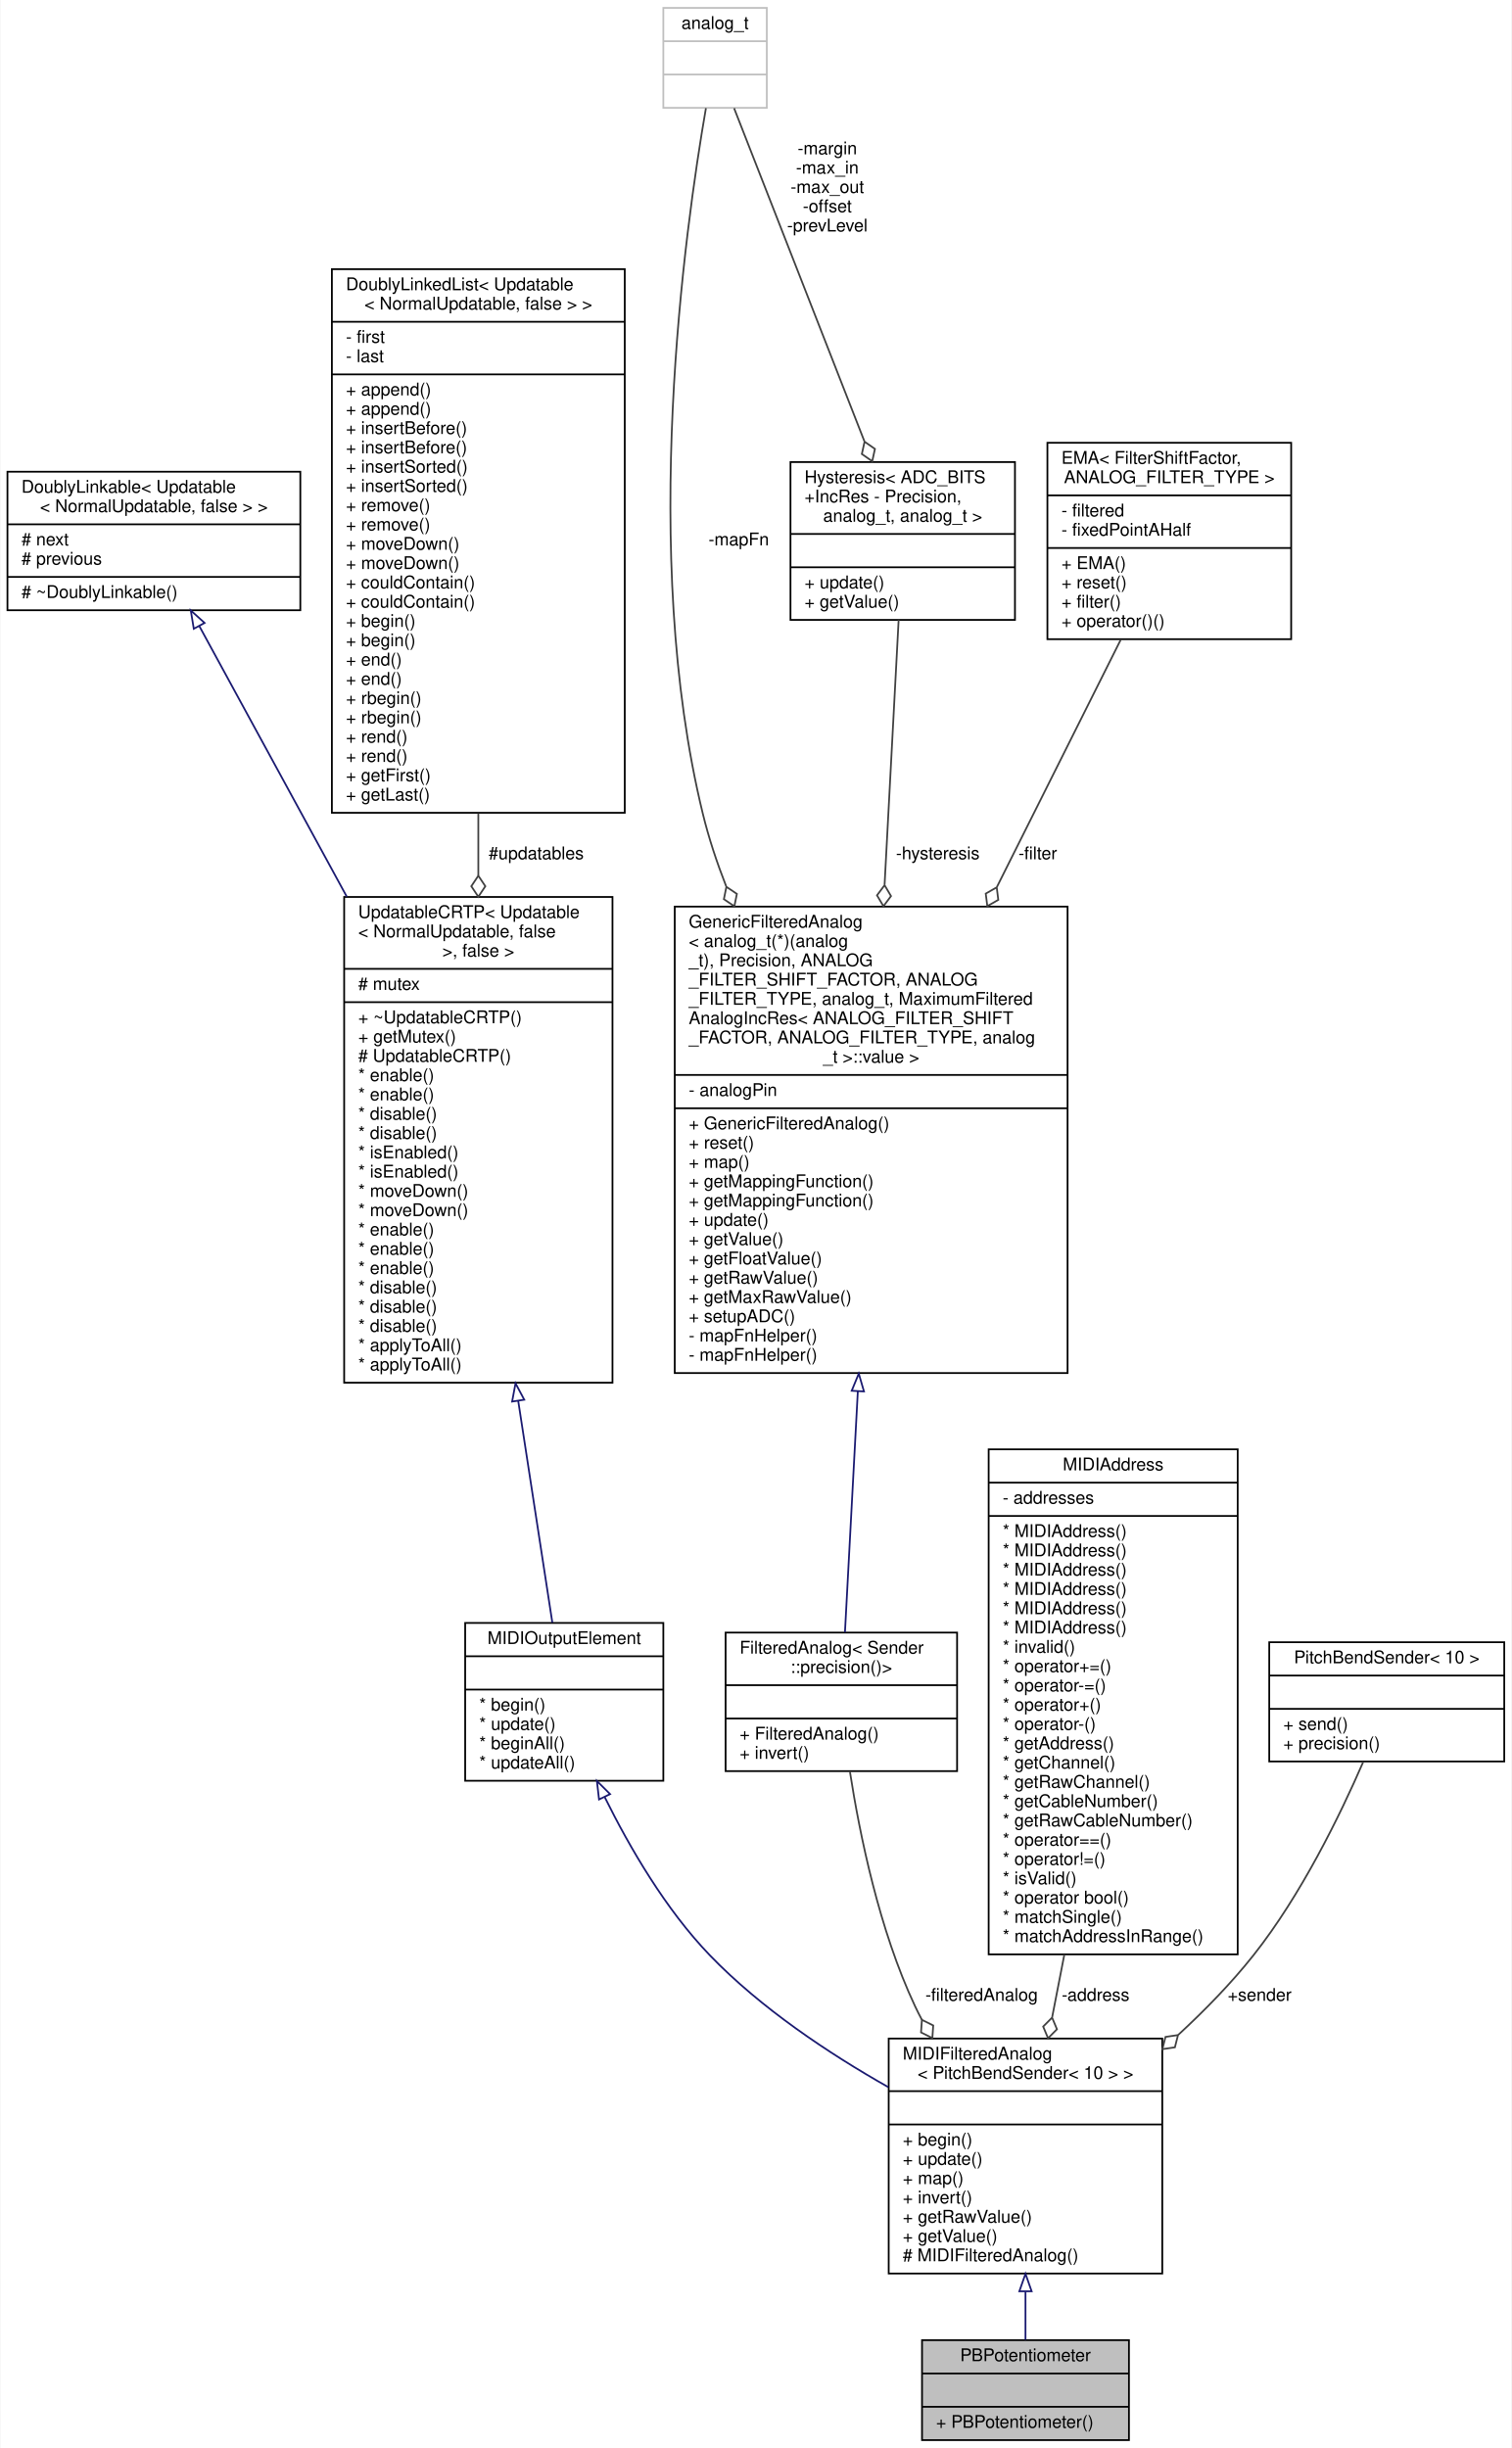
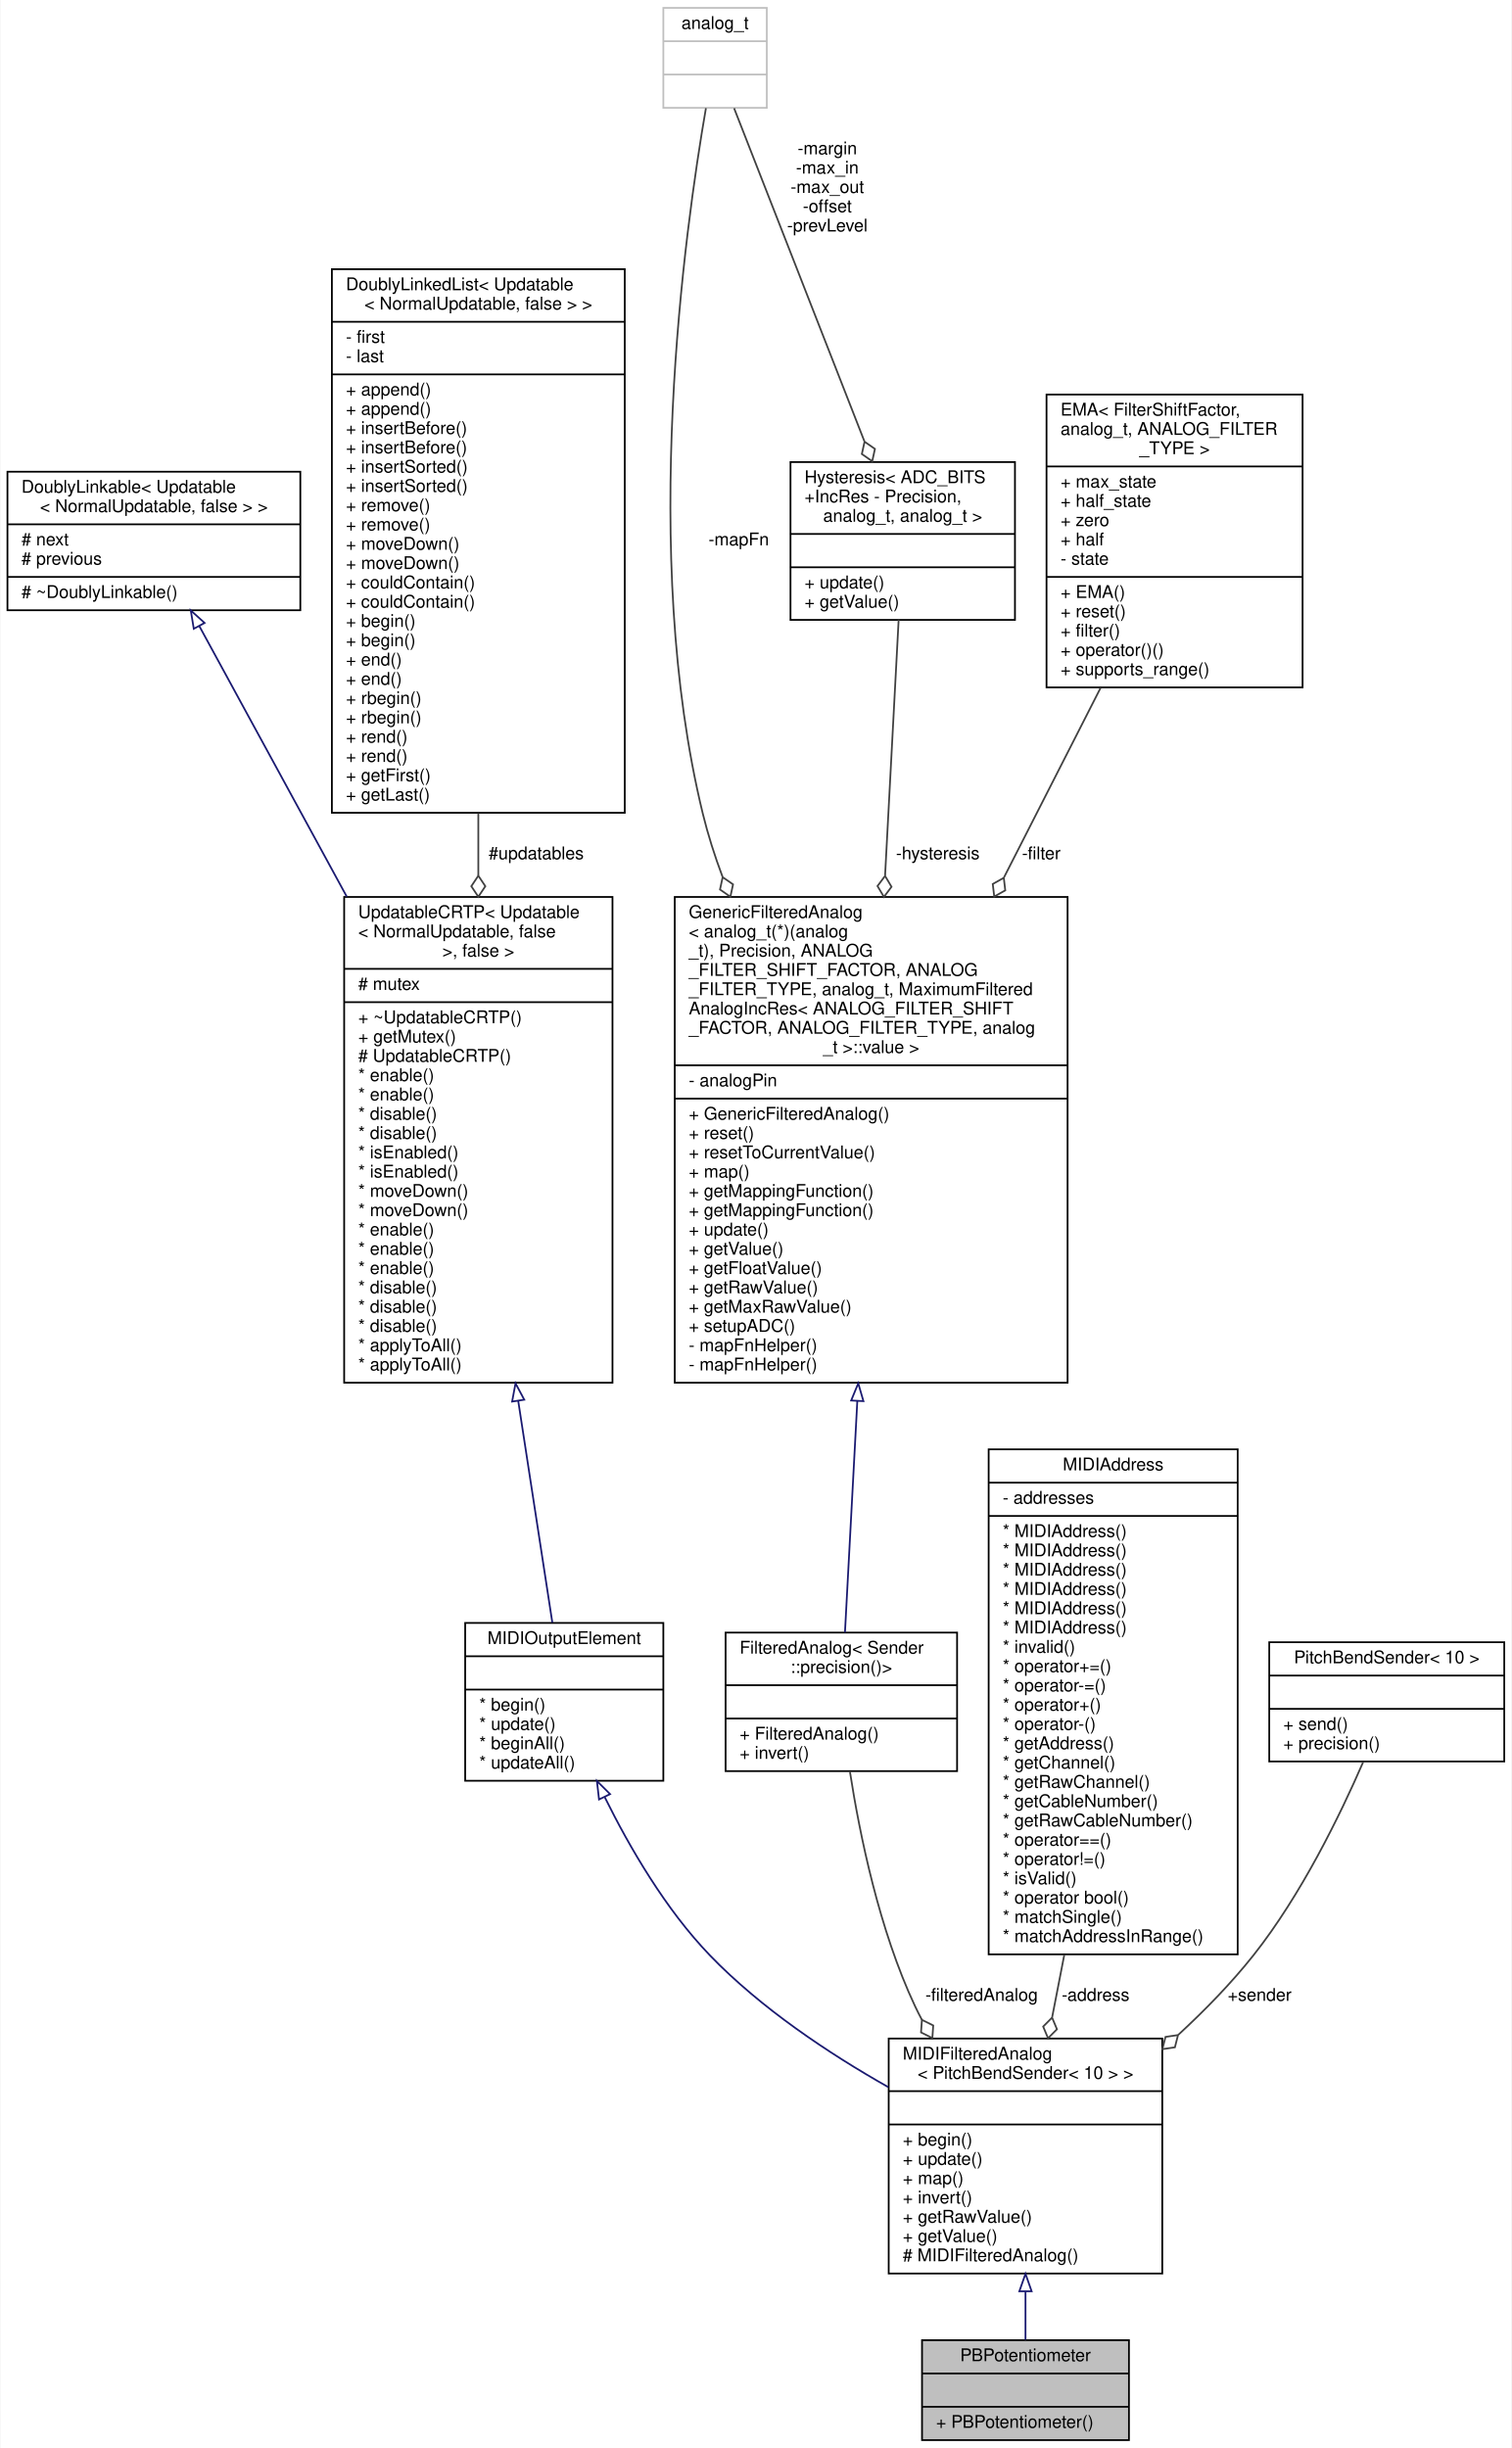
<svg xmlns="http://www.w3.org/2000/svg" xmlns:xlink="http://www.w3.org/1999/xlink" width="862pt" height="1396pt" viewBox="0.00 0.00 861.50 1396.00">
  <g id="graph0" class="graph" transform="scale(1 1) rotate(0) translate(4 1392)">
    <polygon fill="white" stroke="transparent" points="-4,4 -4,-1392 857.5,-1392 857.5,4 -4,4" />
    <g id="node1" class="node">
      <g id="a_node1">
        <a xlink:title="A class of MIDIOutputElements that read the analog input from a potentiometer or fader,...">
          <polygon fill="#bfbfbf" stroke="black" points="521.5,-0.5 521.5,-57.5 639.5,-57.5 639.5,-0.5 521.5,-0.5" />
          <text text-anchor="middle" x="580.5" y="-45.5" font-family="Helvetica,sans-Serif" font-size="10.00">PBPotentiometer</text>
          <polyline fill="none" stroke="black" points="521.5,-38.5 639.5,-38.5 " />
          <text text-anchor="middle" x="580.5" y="-26.5" font-family="Helvetica,sans-Serif" font-size="10.00"> </text>
          <polyline fill="none" stroke="black" points="521.5,-19.5 639.5,-19.5 " />
          <text text-anchor="start" x="529.5" y="-7.5" font-family="Helvetica,sans-Serif" font-size="10.00">+ PBPotentiometer()</text>
        </a>
      </g>
    </g>
    <g id="node2" class="node">
      <g id="a_node2">
        <a xlink:href="../../d5/d8e/classMIDIFilteredAnalog.html" target="_top" xlink:title=" ">
          <polygon fill="white" stroke="black" points="502.5,-95.5 502.5,-229.5 658.5,-229.5 658.5,-95.5 502.5,-95.5" />
          <text text-anchor="start" x="510.5" y="-217.5" font-family="Helvetica,sans-Serif" font-size="10.00">MIDIFilteredAnalog</text>
          <text text-anchor="middle" x="580.5" y="-206.5" font-family="Helvetica,sans-Serif" font-size="10.00">&lt; PitchBendSender&lt; 10 &gt; &gt;</text>
          <polyline fill="none" stroke="black" points="502.5,-199.5 658.5,-199.5 " />
          <text text-anchor="middle" x="580.5" y="-187.5" font-family="Helvetica,sans-Serif" font-size="10.00"> </text>
          <polyline fill="none" stroke="black" points="502.5,-180.5 658.5,-180.5 " />
          <text text-anchor="start" x="510.5" y="-168.5" font-family="Helvetica,sans-Serif" font-size="10.00">+ begin()</text>
          <text text-anchor="start" x="510.5" y="-157.5" font-family="Helvetica,sans-Serif" font-size="10.00">+ update()</text>
          <text text-anchor="start" x="510.5" y="-146.5" font-family="Helvetica,sans-Serif" font-size="10.00">+ map()</text>
          <text text-anchor="start" x="510.5" y="-135.5" font-family="Helvetica,sans-Serif" font-size="10.00">+ invert()</text>
          <text text-anchor="start" x="510.5" y="-124.5" font-family="Helvetica,sans-Serif" font-size="10.00">+ getRawValue()</text>
          <text text-anchor="start" x="510.5" y="-113.5" font-family="Helvetica,sans-Serif" font-size="10.00">+ getValue()</text>
          <text text-anchor="start" x="510.5" y="-102.5" font-family="Helvetica,sans-Serif" font-size="10.00"># MIDIFilteredAnalog()</text>
        </a>
      </g>
    </g>
    <g id="edge1" class="edge">
      <path fill="none" stroke="midnightblue" d="M580.5,-85.12C580.5,-75.36 580.5,-65.92 580.5,-57.7" />
      <polygon fill="none" stroke="midnightblue" points="577,-85.36 580.5,-95.36 584,-85.36 577,-85.36" />
    </g>
    <g id="node3" class="node">
      <g id="a_node3">
        <a xlink:href="../../d1/d55/classAH_1_1Updatable.html" target="_top" xlink:title=" ">
          <polygon fill="white" stroke="black" points="261,-376.5 261,-466.5 374,-466.5 374,-376.5 261,-376.5" />
          <text text-anchor="middle" x="317.5" y="-454.5" font-family="Helvetica,sans-Serif" font-size="10.00">MIDIOutputElement</text>
          <polyline fill="none" stroke="black" points="261,-447.5 374,-447.5 " />
          <text text-anchor="middle" x="317.5" y="-435.5" font-family="Helvetica,sans-Serif" font-size="10.00"> </text>
          <polyline fill="none" stroke="black" points="261,-428.5 374,-428.5 " />
          <text text-anchor="start" x="269" y="-416.5" font-family="Helvetica,sans-Serif" font-size="10.00">* begin()</text>
          <text text-anchor="start" x="269" y="-405.5" font-family="Helvetica,sans-Serif" font-size="10.00">* update()</text>
          <text text-anchor="start" x="269" y="-394.5" font-family="Helvetica,sans-Serif" font-size="10.00">* beginAll()</text>
          <text text-anchor="start" x="269" y="-383.5" font-family="Helvetica,sans-Serif" font-size="10.00">* updateAll()</text>
        </a>
      </g>
    </g>
    <g id="edge2" class="edge">
      <path fill="none" stroke="midnightblue" d="M340.56,-367.2C354.89,-338.23 375.38,-303.1 400.5,-277 429.58,-246.79 468.25,-221.06 502.3,-201.77" />
      <polygon fill="none" stroke="midnightblue" points="337.33,-365.84 336.12,-376.37 343.63,-368.89 337.33,-365.84" />
    </g>
    <g id="node4" class="node">
      <g id="a_node4">
        <a xlink:href="../../d8/d1a/classAH_1_1UpdatableCRTP.html" target="_top" xlink:title=" ">
          <polygon fill="white" stroke="black" points="192,-603.5 192,-880.5 345,-880.5 345,-603.5 192,-603.5" />
          <text text-anchor="start" x="200" y="-868.5" font-family="Helvetica,sans-Serif" font-size="10.00">UpdatableCRTP&lt; Updatable</text>
          <text text-anchor="start" x="200" y="-857.5" font-family="Helvetica,sans-Serif" font-size="10.00">&lt; NormalUpdatable, false</text>
          <text text-anchor="middle" x="268.5" y="-846.5" font-family="Helvetica,sans-Serif" font-size="10.00"> &gt;, false &gt;</text>
          <polyline fill="none" stroke="black" points="192,-839.5 345,-839.5 " />
          <text text-anchor="start" x="200" y="-827.5" font-family="Helvetica,sans-Serif" font-size="10.00"># mutex</text>
          <polyline fill="none" stroke="black" points="192,-820.5 345,-820.5 " />
          <text text-anchor="start" x="200" y="-808.5" font-family="Helvetica,sans-Serif" font-size="10.00">+ ~UpdatableCRTP()</text>
          <text text-anchor="start" x="200" y="-797.5" font-family="Helvetica,sans-Serif" font-size="10.00">+ getMutex()</text>
          <text text-anchor="start" x="200" y="-786.5" font-family="Helvetica,sans-Serif" font-size="10.00"># UpdatableCRTP()</text>
          <text text-anchor="start" x="200" y="-775.5" font-family="Helvetica,sans-Serif" font-size="10.00">* enable()</text>
          <text text-anchor="start" x="200" y="-764.5" font-family="Helvetica,sans-Serif" font-size="10.00">* enable()</text>
          <text text-anchor="start" x="200" y="-753.5" font-family="Helvetica,sans-Serif" font-size="10.00">* disable()</text>
          <text text-anchor="start" x="200" y="-742.5" font-family="Helvetica,sans-Serif" font-size="10.00">* disable()</text>
          <text text-anchor="start" x="200" y="-731.5" font-family="Helvetica,sans-Serif" font-size="10.00">* isEnabled()</text>
          <text text-anchor="start" x="200" y="-720.5" font-family="Helvetica,sans-Serif" font-size="10.00">* isEnabled()</text>
          <text text-anchor="start" x="200" y="-709.5" font-family="Helvetica,sans-Serif" font-size="10.00">* moveDown()</text>
          <text text-anchor="start" x="200" y="-698.5" font-family="Helvetica,sans-Serif" font-size="10.00">* moveDown()</text>
          <text text-anchor="start" x="200" y="-687.5" font-family="Helvetica,sans-Serif" font-size="10.00">* enable()</text>
          <text text-anchor="start" x="200" y="-676.5" font-family="Helvetica,sans-Serif" font-size="10.00">* enable()</text>
          <text text-anchor="start" x="200" y="-665.5" font-family="Helvetica,sans-Serif" font-size="10.00">* enable()</text>
          <text text-anchor="start" x="200" y="-654.5" font-family="Helvetica,sans-Serif" font-size="10.00">* disable()</text>
          <text text-anchor="start" x="200" y="-643.5" font-family="Helvetica,sans-Serif" font-size="10.00">* disable()</text>
          <text text-anchor="start" x="200" y="-632.5" font-family="Helvetica,sans-Serif" font-size="10.00">* disable()</text>
          <text text-anchor="start" x="200" y="-621.5" font-family="Helvetica,sans-Serif" font-size="10.00">* applyToAll()</text>
          <text text-anchor="start" x="200" y="-610.5" font-family="Helvetica,sans-Serif" font-size="10.00">* applyToAll()</text>
        </a>
      </g>
    </g>
    <g id="edge3" class="edge">
      <path fill="none" stroke="midnightblue" d="M291.26,-593.05C298.34,-547.05 305.61,-499.78 310.7,-466.71" />
      <polygon fill="none" stroke="midnightblue" points="287.77,-592.74 289.71,-603.15 294.69,-593.8 287.77,-592.74" />
    </g>
    <g id="node5" class="node">
      <g id="a_node5">
        <a xlink:href="../../d4/d23/classDoublyLinkable.html" target="_top" xlink:title=" ">
          <polygon fill="white" stroke="black" points="0,-1044 0,-1123 167,-1123 167,-1044 0,-1044" />
          <text text-anchor="start" x="8" y="-1111" font-family="Helvetica,sans-Serif" font-size="10.00">DoublyLinkable&lt; Updatable</text>
          <text text-anchor="middle" x="83.5" y="-1100" font-family="Helvetica,sans-Serif" font-size="10.00">&lt; NormalUpdatable, false &gt; &gt;</text>
          <polyline fill="none" stroke="black" points="0,-1093 167,-1093 " />
          <text text-anchor="start" x="8" y="-1081" font-family="Helvetica,sans-Serif" font-size="10.00"># next</text>
          <text text-anchor="start" x="8" y="-1070" font-family="Helvetica,sans-Serif" font-size="10.00"># previous</text>
          <polyline fill="none" stroke="black" points="0,-1063 167,-1063 " />
          <text text-anchor="start" x="8" y="-1051" font-family="Helvetica,sans-Serif" font-size="10.00"># ~DoublyLinkable()</text>
        </a>
      </g>
    </g>
    <g id="edge4" class="edge">
      <path fill="none" stroke="midnightblue" d="M109.45,-1034.88C131.28,-994.81 163.64,-935.43 193.48,-880.68" />
      <polygon fill="none" stroke="midnightblue" points="106.25,-1033.43 104.54,-1043.89 112.4,-1036.78 106.25,-1033.43" />
    </g>
    <g id="node6" class="node">
      <g id="a_node6">
        <a xlink:href="../../dd/d16/classDoublyLinkedList.html" target="_top" xlink:title=" ">
          <polygon fill="white" stroke="black" points="185,-928.5 185,-1238.5 352,-1238.5 352,-928.5 185,-928.5" />
          <text text-anchor="start" x="193" y="-1226.5" font-family="Helvetica,sans-Serif" font-size="10.00">DoublyLinkedList&lt; Updatable</text>
          <text text-anchor="middle" x="268.5" y="-1215.5" font-family="Helvetica,sans-Serif" font-size="10.00">&lt; NormalUpdatable, false &gt; &gt;</text>
          <polyline fill="none" stroke="black" points="185,-1208.5 352,-1208.5 " />
          <text text-anchor="start" x="193" y="-1196.5" font-family="Helvetica,sans-Serif" font-size="10.00">- first</text>
          <text text-anchor="start" x="193" y="-1185.5" font-family="Helvetica,sans-Serif" font-size="10.00">- last</text>
          <polyline fill="none" stroke="black" points="185,-1178.5 352,-1178.5 " />
          <text text-anchor="start" x="193" y="-1166.5" font-family="Helvetica,sans-Serif" font-size="10.00">+ append()</text>
          <text text-anchor="start" x="193" y="-1155.5" font-family="Helvetica,sans-Serif" font-size="10.00">+ append()</text>
          <text text-anchor="start" x="193" y="-1144.5" font-family="Helvetica,sans-Serif" font-size="10.00">+ insertBefore()</text>
          <text text-anchor="start" x="193" y="-1133.5" font-family="Helvetica,sans-Serif" font-size="10.00">+ insertBefore()</text>
          <text text-anchor="start" x="193" y="-1122.5" font-family="Helvetica,sans-Serif" font-size="10.00">+ insertSorted()</text>
          <text text-anchor="start" x="193" y="-1111.5" font-family="Helvetica,sans-Serif" font-size="10.00">+ insertSorted()</text>
          <text text-anchor="start" x="193" y="-1100.5" font-family="Helvetica,sans-Serif" font-size="10.00">+ remove()</text>
          <text text-anchor="start" x="193" y="-1089.5" font-family="Helvetica,sans-Serif" font-size="10.00">+ remove()</text>
          <text text-anchor="start" x="193" y="-1078.5" font-family="Helvetica,sans-Serif" font-size="10.00">+ moveDown()</text>
          <text text-anchor="start" x="193" y="-1067.5" font-family="Helvetica,sans-Serif" font-size="10.00">+ moveDown()</text>
          <text text-anchor="start" x="193" y="-1056.5" font-family="Helvetica,sans-Serif" font-size="10.00">+ couldContain()</text>
          <text text-anchor="start" x="193" y="-1045.5" font-family="Helvetica,sans-Serif" font-size="10.00">+ couldContain()</text>
          <text text-anchor="start" x="193" y="-1034.5" font-family="Helvetica,sans-Serif" font-size="10.00">+ begin()</text>
          <text text-anchor="start" x="193" y="-1023.5" font-family="Helvetica,sans-Serif" font-size="10.00">+ begin()</text>
          <text text-anchor="start" x="193" y="-1012.5" font-family="Helvetica,sans-Serif" font-size="10.00">+ end()</text>
          <text text-anchor="start" x="193" y="-1001.5" font-family="Helvetica,sans-Serif" font-size="10.00">+ end()</text>
          <text text-anchor="start" x="193" y="-990.5" font-family="Helvetica,sans-Serif" font-size="10.00">+ rbegin()</text>
          <text text-anchor="start" x="193" y="-979.5" font-family="Helvetica,sans-Serif" font-size="10.00">+ rbegin()</text>
          <text text-anchor="start" x="193" y="-968.5" font-family="Helvetica,sans-Serif" font-size="10.00">+ rend()</text>
          <text text-anchor="start" x="193" y="-957.5" font-family="Helvetica,sans-Serif" font-size="10.00">+ rend()</text>
          <text text-anchor="start" x="193" y="-946.5" font-family="Helvetica,sans-Serif" font-size="10.00">+ getFirst()</text>
          <text text-anchor="start" x="193" y="-935.5" font-family="Helvetica,sans-Serif" font-size="10.00">+ getLast()</text>
        </a>
      </g>
    </g>
    <g id="edge5" class="edge">
      <path fill="none" stroke="#404040" d="M268.5,-928.15C268.5,-916.38 268.5,-904.52 268.5,-892.78" />
      <polygon fill="none" stroke="#404040" points="268.5,-892.61 264.5,-886.61 268.5,-880.61 272.5,-886.61 268.5,-892.61" />
      <text text-anchor="middle" x="301.5" y="-902" font-family="Helvetica,sans-Serif" font-size="10.00"> #updatables</text>
    </g>
    <g id="node7" class="node">
      <g id="a_node7">
        <a xlink:href="../../d3/d6e/classAH_1_1FilteredAnalog.html" target="_top" xlink:title=" ">
          <polygon fill="white" stroke="black" points="409.5,-382 409.5,-461 541.5,-461 541.5,-382 409.5,-382" />
          <text text-anchor="start" x="417.5" y="-449" font-family="Helvetica,sans-Serif" font-size="10.00">FilteredAnalog&lt; Sender</text>
          <text text-anchor="middle" x="475.5" y="-438" font-family="Helvetica,sans-Serif" font-size="10.00">::precision()&gt;</text>
          <polyline fill="none" stroke="black" points="409.5,-431 541.5,-431 " />
          <text text-anchor="middle" x="475.5" y="-419" font-family="Helvetica,sans-Serif" font-size="10.00"> </text>
          <polyline fill="none" stroke="black" points="409.5,-412 541.5,-412 " />
          <text text-anchor="start" x="417.5" y="-400" font-family="Helvetica,sans-Serif" font-size="10.00">+ FilteredAnalog()</text>
          <text text-anchor="start" x="417.5" y="-389" font-family="Helvetica,sans-Serif" font-size="10.00">+ invert()</text>
        </a>
      </g>
    </g>
    <g id="edge6" class="edge">
      <path fill="none" stroke="#404040" d="M480.4,-381.67C485.98,-345.7 497.1,-291.37 517.5,-248 518.72,-245.42 520.02,-242.83 521.39,-240.26" />
      <polygon fill="none" stroke="#404040" points="521.44,-240.18 520.94,-232.99 527.4,-229.76 527.89,-236.96 521.44,-240.18" />
      <text text-anchor="middle" x="555.5" y="-251" font-family="Helvetica,sans-Serif" font-size="10.00"> -filteredAnalog</text>
    </g>
    <g id="node8" class="node">
      <g id="a_node8">
        <a xlink:href="../../da/d36/classAH_1_1GenericFilteredAnalog.html" target="_top" xlink:title=" ">
-           <polygon fill="white" stroke="black" points="380.5,-609 380.5,-875 604.5,-875 604.5,-609 380.5,-609" />
-           <text text-anchor="start" x="388.5" y="-863" font-family="Helvetica,sans-Serif" font-size="10.00">GenericFilteredAnalog</text>
-           <text text-anchor="start" x="388.5" y="-852" font-family="Helvetica,sans-Serif" font-size="10.00">&lt; analog_t(*)(analog</text>
-           <text text-anchor="start" x="388.5" y="-841" font-family="Helvetica,sans-Serif" font-size="10.00">_t), Precision, ANALOG</text>
-           <text text-anchor="start" x="388.5" y="-830" font-family="Helvetica,sans-Serif" font-size="10.00">_FILTER_SHIFT_FACTOR, ANALOG</text>
-           <text text-anchor="start" x="388.5" y="-819" font-family="Helvetica,sans-Serif" font-size="10.00">_FILTER_TYPE, analog_t, MaximumFiltered</text>
-           <text text-anchor="start" x="388.5" y="-808" font-family="Helvetica,sans-Serif" font-size="10.00">AnalogIncRes&lt; ANALOG_FILTER_SHIFT</text>
-           <text text-anchor="start" x="388.5" y="-797" font-family="Helvetica,sans-Serif" font-size="10.00">_FACTOR, ANALOG_FILTER_TYPE, analog</text>
-           <text text-anchor="middle" x="492.5" y="-786" font-family="Helvetica,sans-Serif" font-size="10.00">_t &gt;::value &gt;</text>
-           <polyline fill="none" stroke="black" points="380.5,-779 604.5,-779 " />
-           <text text-anchor="start" x="388.5" y="-767" font-family="Helvetica,sans-Serif" font-size="10.00">- analogPin</text>
-           <polyline fill="none" stroke="black" points="380.5,-760 604.5,-760 " />
-           <text text-anchor="start" x="388.5" y="-748" font-family="Helvetica,sans-Serif" font-size="10.00">+ GenericFilteredAnalog()</text>
-           <text text-anchor="start" x="388.5" y="-737" font-family="Helvetica,sans-Serif" font-size="10.00">+ reset()</text>
-           <text text-anchor="start" x="388.5" y="-726" font-family="Helvetica,sans-Serif" font-size="10.00">+ map()</text>
-           <text text-anchor="start" x="388.5" y="-715" font-family="Helvetica,sans-Serif" font-size="10.00">+ getMappingFunction()</text>
-           <text text-anchor="start" x="388.5" y="-704" font-family="Helvetica,sans-Serif" font-size="10.00">+ getMappingFunction()</text>
-           <text text-anchor="start" x="388.5" y="-693" font-family="Helvetica,sans-Serif" font-size="10.00">+ update()</text>
-           <text text-anchor="start" x="388.5" y="-682" font-family="Helvetica,sans-Serif" font-size="10.00">+ getValue()</text>
-           <text text-anchor="start" x="388.5" y="-671" font-family="Helvetica,sans-Serif" font-size="10.00">+ getFloatValue()</text>
-           <text text-anchor="start" x="388.5" y="-660" font-family="Helvetica,sans-Serif" font-size="10.00">+ getRawValue()</text>
-           <text text-anchor="start" x="388.5" y="-649" font-family="Helvetica,sans-Serif" font-size="10.00">+ getMaxRawValue()</text>
-           <text text-anchor="start" x="388.5" y="-638" font-family="Helvetica,sans-Serif" font-size="10.00">+ setupADC()</text>
-           <text text-anchor="start" x="388.5" y="-627" font-family="Helvetica,sans-Serif" font-size="10.00">- mapFnHelper()</text>
-           <text text-anchor="start" x="388.5" y="-616" font-family="Helvetica,sans-Serif" font-size="10.00">- mapFnHelper()</text>
+           <polygon fill="white" stroke="black" points="380.5,-603.5 380.5,-880.5 604.5,-880.5 604.5,-603.5 380.5,-603.5" />
+           <text text-anchor="start" x="388.5" y="-868.5" font-family="Helvetica,sans-Serif" font-size="10.00">GenericFilteredAnalog</text>
+           <text text-anchor="start" x="388.5" y="-857.5" font-family="Helvetica,sans-Serif" font-size="10.00">&lt; analog_t(*)(analog</text>
+           <text text-anchor="start" x="388.5" y="-846.5" font-family="Helvetica,sans-Serif" font-size="10.00">_t), Precision, ANALOG</text>
+           <text text-anchor="start" x="388.5" y="-835.5" font-family="Helvetica,sans-Serif" font-size="10.00">_FILTER_SHIFT_FACTOR, ANALOG</text>
+           <text text-anchor="start" x="388.5" y="-824.5" font-family="Helvetica,sans-Serif" font-size="10.00">_FILTER_TYPE, analog_t, MaximumFiltered</text>
+           <text text-anchor="start" x="388.5" y="-813.5" font-family="Helvetica,sans-Serif" font-size="10.00">AnalogIncRes&lt; ANALOG_FILTER_SHIFT</text>
+           <text text-anchor="start" x="388.5" y="-802.5" font-family="Helvetica,sans-Serif" font-size="10.00">_FACTOR, ANALOG_FILTER_TYPE, analog</text>
+           <text text-anchor="middle" x="492.5" y="-791.5" font-family="Helvetica,sans-Serif" font-size="10.00">_t &gt;::value &gt;</text>
+           <polyline fill="none" stroke="black" points="380.5,-784.5 604.5,-784.5 " />
+           <text text-anchor="start" x="388.5" y="-772.5" font-family="Helvetica,sans-Serif" font-size="10.00">- analogPin</text>
+           <polyline fill="none" stroke="black" points="380.5,-765.5 604.5,-765.5 " />
+           <text text-anchor="start" x="388.5" y="-753.5" font-family="Helvetica,sans-Serif" font-size="10.00">+ GenericFilteredAnalog()</text>
+           <text text-anchor="start" x="388.5" y="-742.5" font-family="Helvetica,sans-Serif" font-size="10.00">+ reset()</text>
+           <text text-anchor="start" x="388.5" y="-731.5" font-family="Helvetica,sans-Serif" font-size="10.00">+ resetToCurrentValue()</text>
+           <text text-anchor="start" x="388.5" y="-720.5" font-family="Helvetica,sans-Serif" font-size="10.00">+ map()</text>
+           <text text-anchor="start" x="388.5" y="-709.5" font-family="Helvetica,sans-Serif" font-size="10.00">+ getMappingFunction()</text>
+           <text text-anchor="start" x="388.5" y="-698.5" font-family="Helvetica,sans-Serif" font-size="10.00">+ getMappingFunction()</text>
+           <text text-anchor="start" x="388.5" y="-687.5" font-family="Helvetica,sans-Serif" font-size="10.00">+ update()</text>
+           <text text-anchor="start" x="388.5" y="-676.5" font-family="Helvetica,sans-Serif" font-size="10.00">+ getValue()</text>
+           <text text-anchor="start" x="388.5" y="-665.5" font-family="Helvetica,sans-Serif" font-size="10.00">+ getFloatValue()</text>
+           <text text-anchor="start" x="388.5" y="-654.5" font-family="Helvetica,sans-Serif" font-size="10.00">+ getRawValue()</text>
+           <text text-anchor="start" x="388.5" y="-643.5" font-family="Helvetica,sans-Serif" font-size="10.00">+ getMaxRawValue()</text>
+           <text text-anchor="start" x="388.5" y="-632.5" font-family="Helvetica,sans-Serif" font-size="10.00">+ setupADC()</text>
+           <text text-anchor="start" x="388.5" y="-621.5" font-family="Helvetica,sans-Serif" font-size="10.00">- mapFnHelper()</text>
+           <text text-anchor="start" x="388.5" y="-610.5" font-family="Helvetica,sans-Serif" font-size="10.00">- mapFnHelper()</text>
        </a>
      </g>
    </g>
    <g id="edge7" class="edge">
-       <path fill="none" stroke="midnightblue" d="M484.9,-598.65C482.21,-548.27 479.4,-495.6 477.56,-461.13" />
-       <polygon fill="none" stroke="midnightblue" points="481.41,-598.9 485.44,-608.69 488.4,-598.52 481.41,-598.9" />
+       <path fill="none" stroke="midnightblue" d="M484.61,-593.11C482.01,-544.38 479.33,-494.23 477.56,-461.02" />
+       <polygon fill="none" stroke="midnightblue" points="481.11,-593.35 485.14,-603.15 488.1,-592.98 481.11,-593.35" />
    </g>
    <g id="node9" class="node">
      <g id="a_node9">
        <a xlink:href="../../d2/dcb/classHysteresis.html" target="_top" xlink:title=" ">
          <polygon fill="white" stroke="black" points="446.5,-1038.5 446.5,-1128.5 574.5,-1128.5 574.5,-1038.5 446.5,-1038.5" />
          <text text-anchor="start" x="454.5" y="-1116.5" font-family="Helvetica,sans-Serif" font-size="10.00">Hysteresis&lt; ADC_BITS</text>
          <text text-anchor="start" x="454.5" y="-1105.5" font-family="Helvetica,sans-Serif" font-size="10.00">+IncRes - Precision,</text>
          <text text-anchor="middle" x="510.5" y="-1094.5" font-family="Helvetica,sans-Serif" font-size="10.00"> analog_t, analog_t &gt;</text>
          <polyline fill="none" stroke="black" points="446.5,-1087.5 574.5,-1087.5 " />
          <text text-anchor="middle" x="510.5" y="-1075.5" font-family="Helvetica,sans-Serif" font-size="10.00"> </text>
          <polyline fill="none" stroke="black" points="446.5,-1068.5 574.5,-1068.5 " />
          <text text-anchor="start" x="454.5" y="-1056.5" font-family="Helvetica,sans-Serif" font-size="10.00">+ update()</text>
          <text text-anchor="start" x="454.5" y="-1045.5" font-family="Helvetica,sans-Serif" font-size="10.00">+ getValue()</text>
        </a>
      </g>
    </g>
    <g id="edge8" class="edge">
-       <path fill="none" stroke="#404040" d="M508.17,-1038.46C506.13,-1000.02 503.05,-941.99 500.16,-887.52" />
-       <polygon fill="none" stroke="#404040" points="500.15,-887.21 495.83,-881.43 499.51,-875.23 503.82,-881.01 500.15,-887.21" />
+       <path fill="none" stroke="#404040" d="M508.17,-1038.46C506.19,-1001.26 503.25,-945.73 500.44,-892.83" />
+       <polygon fill="none" stroke="#404040" points="500.43,-892.5 496.11,-886.72 499.79,-880.52 504.1,-886.3 500.43,-892.5" />
      <text text-anchor="middle" x="530.5" y="-902" font-family="Helvetica,sans-Serif" font-size="10.00"> -hysteresis</text>
    </g>
    <g id="node10" class="node">
      <g id="a_node10">
        <a xlink:title=" ">
          <polygon fill="white" stroke="#bfbfbf" points="374,-1330.5 374,-1387.5 433,-1387.5 433,-1330.5 374,-1330.5" />
          <text text-anchor="middle" x="403.5" y="-1375.5" font-family="Helvetica,sans-Serif" font-size="10.00">analog_t</text>
          <polyline fill="none" stroke="#bfbfbf" points="374,-1368.5 433,-1368.5 " />
          <text text-anchor="middle" x="403.5" y="-1356.5" font-family="Helvetica,sans-Serif" font-size="10.00"> </text>
          <polyline fill="none" stroke="#bfbfbf" points="374,-1349.5 433,-1349.5 " />
          <text text-anchor="middle" x="403.5" y="-1337.5" font-family="Helvetica,sans-Serif" font-size="10.00"> </text>
        </a>
      </g>
    </g>
    <g id="edge11" class="edge">
-       <path fill="none" stroke="#404040" d="M398.28,-1330.3C386.28,-1261.17 360.39,-1075.97 396.5,-928 399.87,-914.2 404.46,-900.28 409.82,-886.61" />
-       <polygon fill="none" stroke="#404040" points="409.95,-886.29 408.52,-879.22 414.5,-875.18 415.93,-882.25 409.95,-886.29" />
+       <path fill="none" stroke="#404040" d="M398.28,-1330.3C386.28,-1261.17 360.39,-1075.97 396.5,-928 399.43,-916.01 403.27,-903.94 407.75,-892.01" />
+       <polygon fill="none" stroke="#404040" points="407.83,-891.79 406.31,-884.74 412.22,-880.62 413.75,-887.67 407.83,-891.79" />
      <text text-anchor="middle" x="417" y="-1081" font-family="Helvetica,sans-Serif" font-size="10.00"> -mapFn</text>
    </g>
    <g id="edge9" class="edge">
      <path fill="none" stroke="#404040" d="M414.35,-1330.27C431.7,-1285.93 466.02,-1198.19 488.61,-1140.44" />
      <polygon fill="none" stroke="#404040" points="488.74,-1140.13 487.2,-1133.09 493.11,-1128.96 494.65,-1136 488.74,-1140.13" />
      <text text-anchor="middle" x="467.5" y="-1304" font-family="Helvetica,sans-Serif" font-size="10.00"> -margin</text>
      <text text-anchor="middle" x="467.5" y="-1293" font-family="Helvetica,sans-Serif" font-size="10.00">-max_in</text>
      <text text-anchor="middle" x="467.5" y="-1282" font-family="Helvetica,sans-Serif" font-size="10.00">-max_out</text>
      <text text-anchor="middle" x="467.5" y="-1271" font-family="Helvetica,sans-Serif" font-size="10.00">-offset</text>
      <text text-anchor="middle" x="467.5" y="-1260" font-family="Helvetica,sans-Serif" font-size="10.00">-prevLevel</text>
    </g>
    <g id="node11" class="node">
      <g id="a_node11">
        <a xlink:href="../../d7/d40/classEMA.html" target="_top" xlink:title=" ">
-           <polygon fill="white" stroke="black" points="593,-1027.5 593,-1139.5 732,-1139.5 732,-1027.5 593,-1027.5" />
-           <text text-anchor="start" x="601" y="-1127.5" font-family="Helvetica,sans-Serif" font-size="10.00">EMA&lt; FilterShiftFactor,</text>
-           <text text-anchor="middle" x="662.5" y="-1116.5" font-family="Helvetica,sans-Serif" font-size="10.00"> ANALOG_FILTER_TYPE &gt;</text>
-           <polyline fill="none" stroke="black" points="593,-1109.5 732,-1109.5 " />
-           <text text-anchor="start" x="601" y="-1097.5" font-family="Helvetica,sans-Serif" font-size="10.00">- filtered</text>
-           <text text-anchor="start" x="601" y="-1086.5" font-family="Helvetica,sans-Serif" font-size="10.00">- fixedPointAHalf</text>
-           <polyline fill="none" stroke="black" points="593,-1079.5 732,-1079.5 " />
-           <text text-anchor="start" x="601" y="-1067.5" font-family="Helvetica,sans-Serif" font-size="10.00">+ EMA()</text>
-           <text text-anchor="start" x="601" y="-1056.5" font-family="Helvetica,sans-Serif" font-size="10.00">+ reset()</text>
-           <text text-anchor="start" x="601" y="-1045.5" font-family="Helvetica,sans-Serif" font-size="10.00">+ filter()</text>
-           <text text-anchor="start" x="601" y="-1034.5" font-family="Helvetica,sans-Serif" font-size="10.00">+ operator()()</text>
+           <polygon fill="white" stroke="black" points="592.5,-1000 592.5,-1167 738.5,-1167 738.5,-1000 592.5,-1000" />
+           <text text-anchor="start" x="600.5" y="-1155" font-family="Helvetica,sans-Serif" font-size="10.00">EMA&lt; FilterShiftFactor,</text>
+           <text text-anchor="start" x="600.5" y="-1144" font-family="Helvetica,sans-Serif" font-size="10.00"> analog_t, ANALOG_FILTER</text>
+           <text text-anchor="middle" x="665.5" y="-1133" font-family="Helvetica,sans-Serif" font-size="10.00">_TYPE &gt;</text>
+           <polyline fill="none" stroke="black" points="592.5,-1126 738.5,-1126 " />
+           <text text-anchor="start" x="600.5" y="-1114" font-family="Helvetica,sans-Serif" font-size="10.00">+ max_state</text>
+           <text text-anchor="start" x="600.5" y="-1103" font-family="Helvetica,sans-Serif" font-size="10.00">+ half_state</text>
+           <text text-anchor="start" x="600.5" y="-1092" font-family="Helvetica,sans-Serif" font-size="10.00">+ zero</text>
+           <text text-anchor="start" x="600.5" y="-1081" font-family="Helvetica,sans-Serif" font-size="10.00">+ half</text>
+           <text text-anchor="start" x="600.5" y="-1070" font-family="Helvetica,sans-Serif" font-size="10.00">- state</text>
+           <polyline fill="none" stroke="black" points="592.5,-1063 738.5,-1063 " />
+           <text text-anchor="start" x="600.5" y="-1051" font-family="Helvetica,sans-Serif" font-size="10.00">+ EMA()</text>
+           <text text-anchor="start" x="600.5" y="-1040" font-family="Helvetica,sans-Serif" font-size="10.00">+ reset()</text>
+           <text text-anchor="start" x="600.5" y="-1029" font-family="Helvetica,sans-Serif" font-size="10.00">+ filter()</text>
+           <text text-anchor="start" x="600.5" y="-1018" font-family="Helvetica,sans-Serif" font-size="10.00">+ operator()()</text>
+           <text text-anchor="start" x="600.5" y="-1007" font-family="Helvetica,sans-Serif" font-size="10.00">+ supports_range()</text>
        </a>
      </g>
    </g>
    <g id="edge10" class="edge">
-       <path fill="none" stroke="#404040" d="M634.81,-1027.2C615.61,-988.86 589.12,-935.95 564.19,-886.17" />
-       <polygon fill="none" stroke="#404040" points="564.1,-885.99 557.84,-882.42 558.73,-875.26 564.99,-878.84 564.1,-885.99" />
-       <text text-anchor="middle" x="587.5" y="-902" font-family="Helvetica,sans-Serif" font-size="10.00"> -filter</text>
+       <path fill="none" stroke="#404040" d="M623.4,-999.88C606.79,-967.28 587.18,-928.8 568.26,-891.68" />
+       <polygon fill="none" stroke="#404040" points="568.13,-891.42 561.84,-887.89 562.68,-880.73 568.97,-884.26 568.13,-891.42" />
+       <text text-anchor="middle" x="589.5" y="-902" font-family="Helvetica,sans-Serif" font-size="10.00"> -filter</text>
    </g>
    <g id="node12" class="node">
      <g id="a_node12">
        <a xlink:href="../../d7/d0f/classMIDIAddress.html" target="_top" xlink:title="A type-safe utility class for saving a MIDI address consisting of a 7-bit address,...">
          <polygon fill="white" stroke="black" points="559.5,-277.5 559.5,-565.5 701.5,-565.5 701.5,-277.5 559.5,-277.5" />
          <text text-anchor="middle" x="630.5" y="-553.5" font-family="Helvetica,sans-Serif" font-size="10.00">MIDIAddress</text>
          <polyline fill="none" stroke="black" points="559.5,-546.5 701.5,-546.5 " />
          <text text-anchor="start" x="567.5" y="-534.5" font-family="Helvetica,sans-Serif" font-size="10.00">- addresses</text>
          <polyline fill="none" stroke="black" points="559.5,-527.5 701.5,-527.5 " />
          <text text-anchor="start" x="567.5" y="-515.5" font-family="Helvetica,sans-Serif" font-size="10.00">* MIDIAddress()</text>
          <text text-anchor="start" x="567.5" y="-504.5" font-family="Helvetica,sans-Serif" font-size="10.00">* MIDIAddress()</text>
          <text text-anchor="start" x="567.5" y="-493.5" font-family="Helvetica,sans-Serif" font-size="10.00">* MIDIAddress()</text>
          <text text-anchor="start" x="567.5" y="-482.5" font-family="Helvetica,sans-Serif" font-size="10.00">* MIDIAddress()</text>
          <text text-anchor="start" x="567.5" y="-471.5" font-family="Helvetica,sans-Serif" font-size="10.00">* MIDIAddress()</text>
          <text text-anchor="start" x="567.5" y="-460.5" font-family="Helvetica,sans-Serif" font-size="10.00">* MIDIAddress()</text>
          <text text-anchor="start" x="567.5" y="-449.5" font-family="Helvetica,sans-Serif" font-size="10.00">* invalid()</text>
          <text text-anchor="start" x="567.5" y="-438.5" font-family="Helvetica,sans-Serif" font-size="10.00">* operator+=()</text>
          <text text-anchor="start" x="567.5" y="-427.5" font-family="Helvetica,sans-Serif" font-size="10.00">* operator-=()</text>
          <text text-anchor="start" x="567.5" y="-416.5" font-family="Helvetica,sans-Serif" font-size="10.00">* operator+()</text>
          <text text-anchor="start" x="567.5" y="-405.5" font-family="Helvetica,sans-Serif" font-size="10.00">* operator-()</text>
          <text text-anchor="start" x="567.5" y="-394.5" font-family="Helvetica,sans-Serif" font-size="10.00">* getAddress()</text>
          <text text-anchor="start" x="567.5" y="-383.5" font-family="Helvetica,sans-Serif" font-size="10.00">* getChannel()</text>
          <text text-anchor="start" x="567.5" y="-372.5" font-family="Helvetica,sans-Serif" font-size="10.00">* getRawChannel()</text>
          <text text-anchor="start" x="567.5" y="-361.5" font-family="Helvetica,sans-Serif" font-size="10.00">* getCableNumber()</text>
          <text text-anchor="start" x="567.5" y="-350.5" font-family="Helvetica,sans-Serif" font-size="10.00">* getRawCableNumber()</text>
          <text text-anchor="start" x="567.5" y="-339.5" font-family="Helvetica,sans-Serif" font-size="10.00">* operator==()</text>
          <text text-anchor="start" x="567.5" y="-328.5" font-family="Helvetica,sans-Serif" font-size="10.00">* operator!=()</text>
          <text text-anchor="start" x="567.5" y="-317.5" font-family="Helvetica,sans-Serif" font-size="10.00">* isValid()</text>
          <text text-anchor="start" x="567.5" y="-306.5" font-family="Helvetica,sans-Serif" font-size="10.00">* operator bool()</text>
          <text text-anchor="start" x="567.5" y="-295.5" font-family="Helvetica,sans-Serif" font-size="10.00">* matchSingle()</text>
          <text text-anchor="start" x="567.5" y="-284.5" font-family="Helvetica,sans-Serif" font-size="10.00">* matchAddressInRange()</text>
        </a>
      </g>
    </g>
    <g id="edge12" class="edge">
      <path fill="none" stroke="#404040" d="M602.65,-277.35C600.28,-265.16 597.94,-253.15 595.73,-241.76" />
      <polygon fill="none" stroke="#404040" points="595.67,-241.45 590.59,-236.33 593.37,-229.67 598.45,-234.8 595.67,-241.45" />
      <text text-anchor="middle" x="620.5" y="-251" font-family="Helvetica,sans-Serif" font-size="10.00"> -address</text>
    </g>
    <g id="node13" class="node">
      <g id="a_node13">
        <a xlink:href="../../de/d46/classPitchBendSender.html" target="_top" xlink:title=" ">
          <polygon fill="white" stroke="black" points="719.5,-387.5 719.5,-455.5 853.5,-455.5 853.5,-387.5 719.5,-387.5" />
          <text text-anchor="middle" x="786.5" y="-443.5" font-family="Helvetica,sans-Serif" font-size="10.00">PitchBendSender&lt; 10 &gt;</text>
          <polyline fill="none" stroke="black" points="719.5,-436.5 853.5,-436.5 " />
          <text text-anchor="middle" x="786.5" y="-424.5" font-family="Helvetica,sans-Serif" font-size="10.00"> </text>
          <polyline fill="none" stroke="black" points="719.5,-417.5 853.5,-417.5 " />
          <text text-anchor="start" x="727.5" y="-405.5" font-family="Helvetica,sans-Serif" font-size="10.00">+ send()</text>
          <text text-anchor="start" x="727.5" y="-394.5" font-family="Helvetica,sans-Serif" font-size="10.00">+ precision()</text>
        </a>
      </g>
    </g>
    <g id="edge13" class="edge">
      <path fill="none" stroke="#404040" d="M773.15,-387.4C759.92,-356.92 737.72,-311.36 710.5,-277 697.9,-261.1 682.87,-245.67 667.58,-231.57" />
      <polygon fill="none" stroke="#404040" points="667.47,-231.48 660.34,-230.43 658.56,-223.44 665.7,-224.49 667.47,-231.48" />
      <text text-anchor="middle" x="714" y="-251" font-family="Helvetica,sans-Serif" font-size="10.00"> +sender</text>
    </g>
  </g>
</svg>
